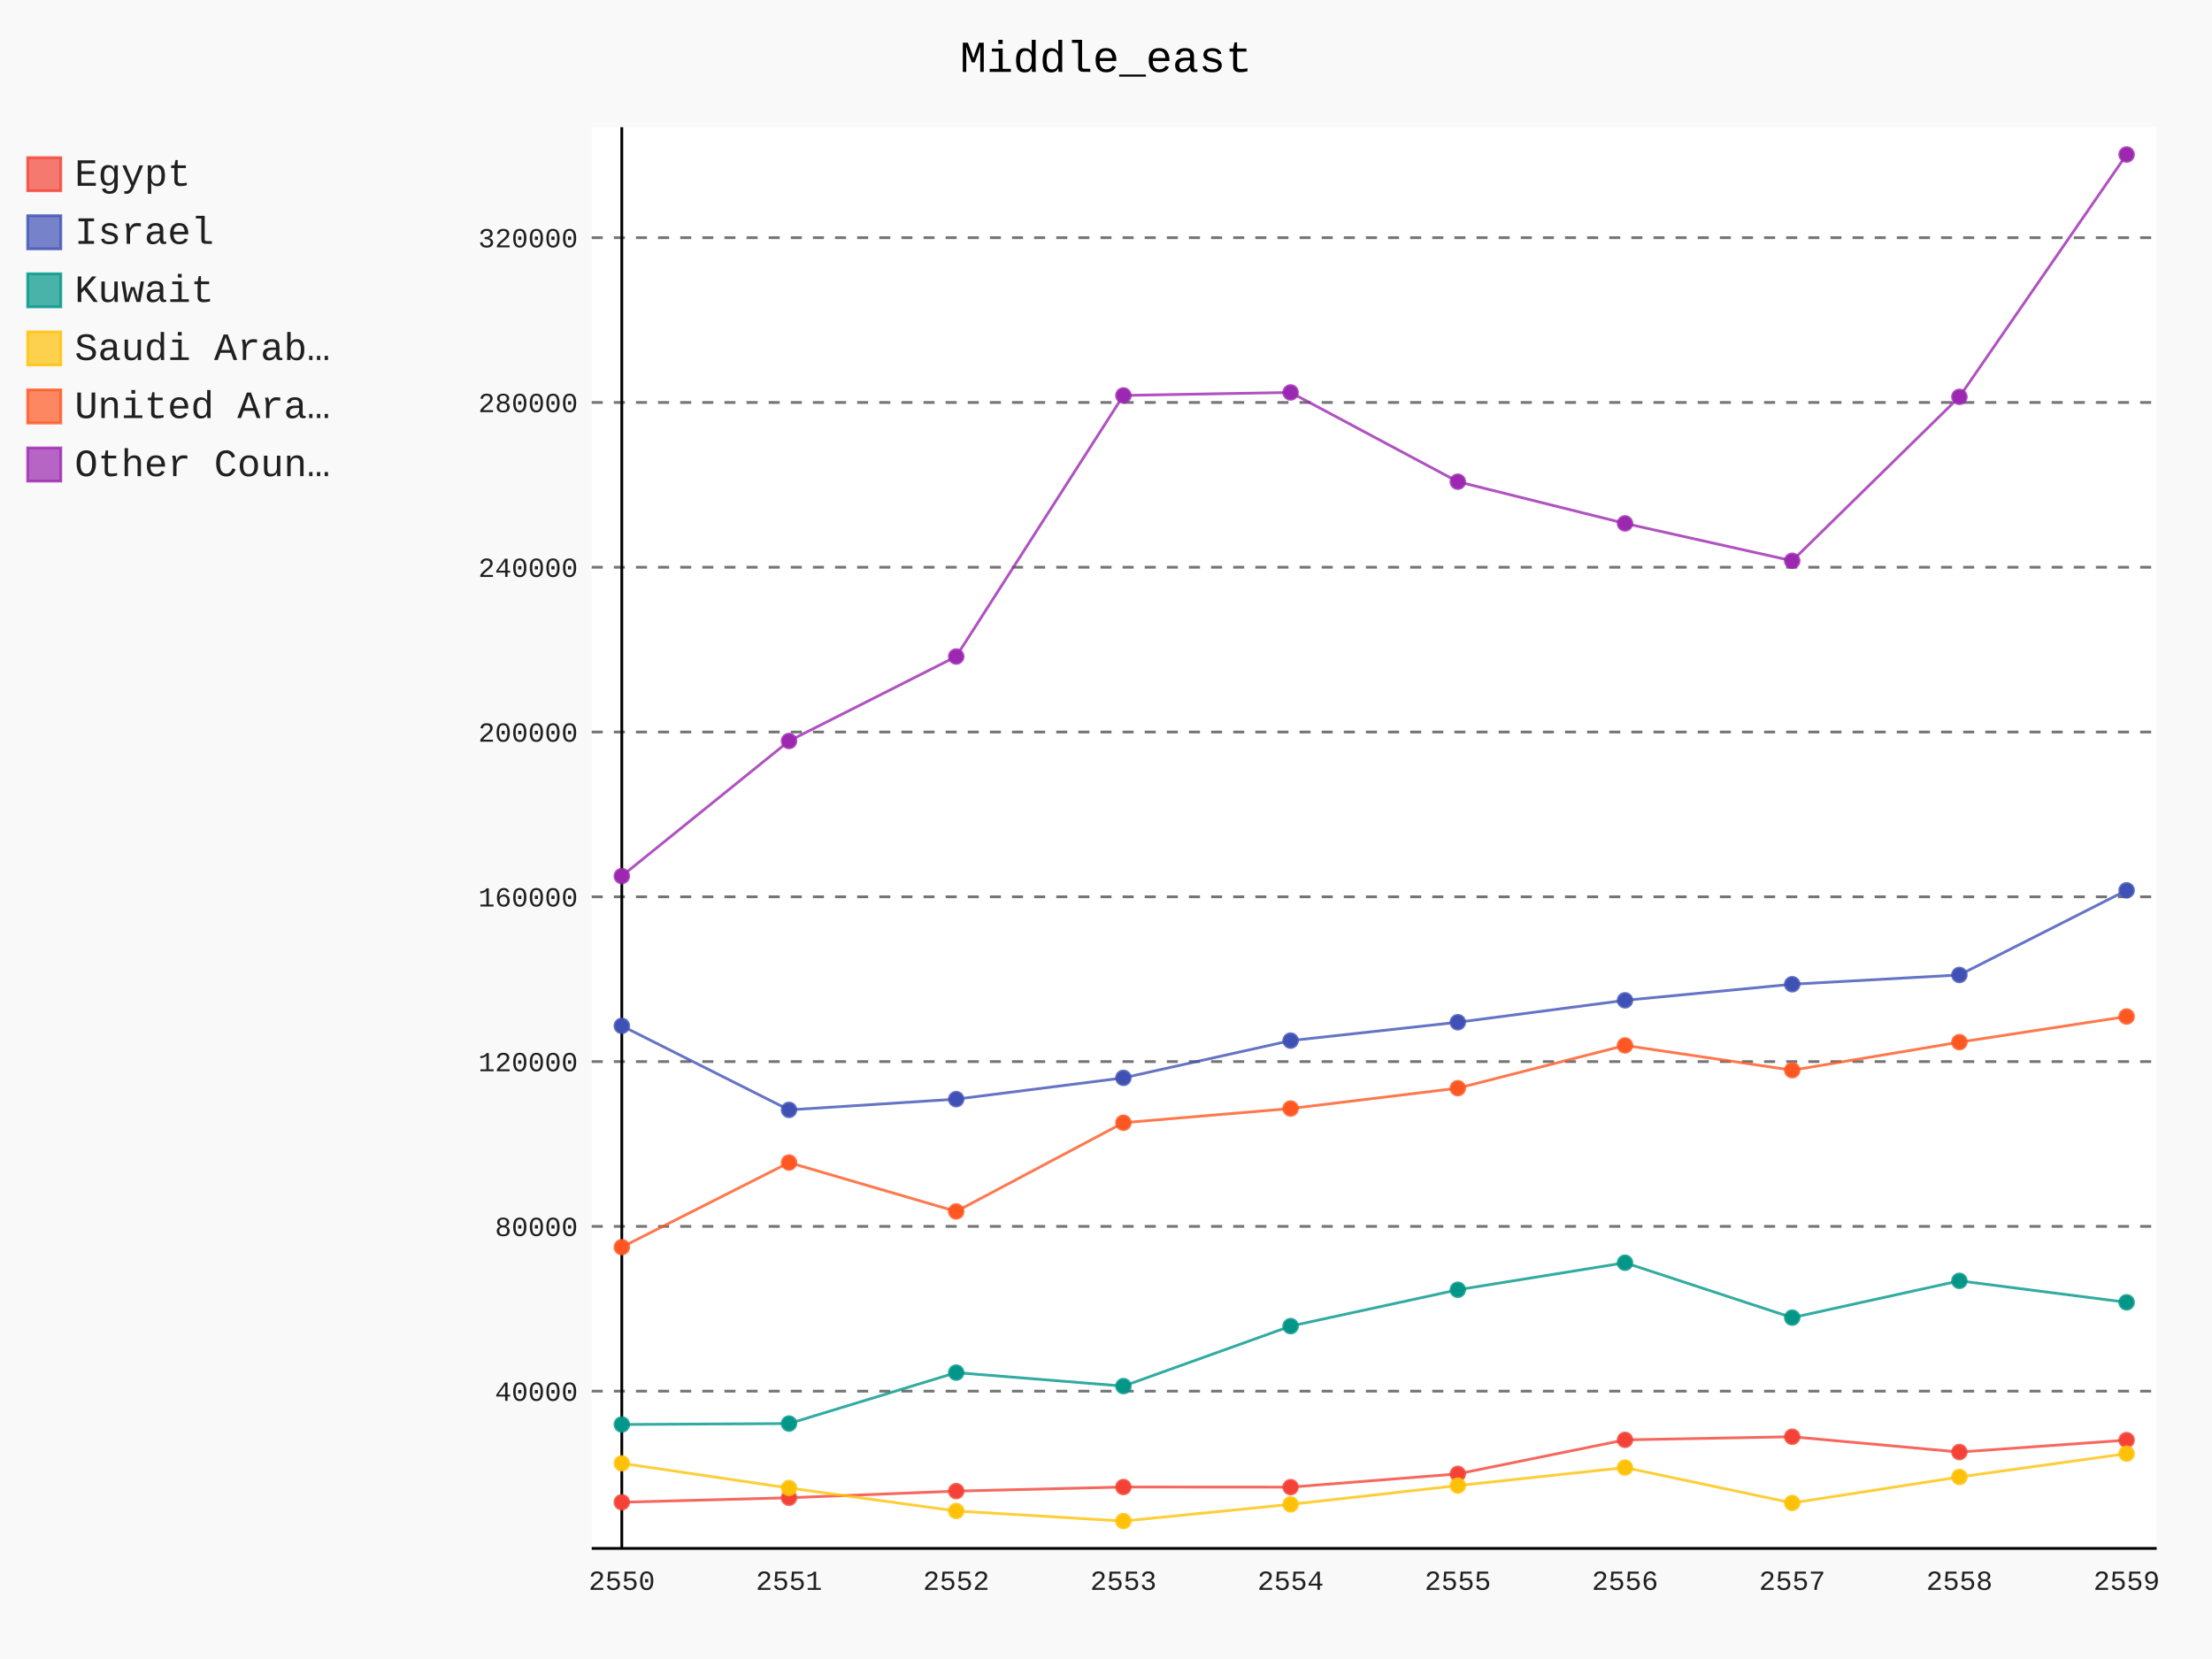
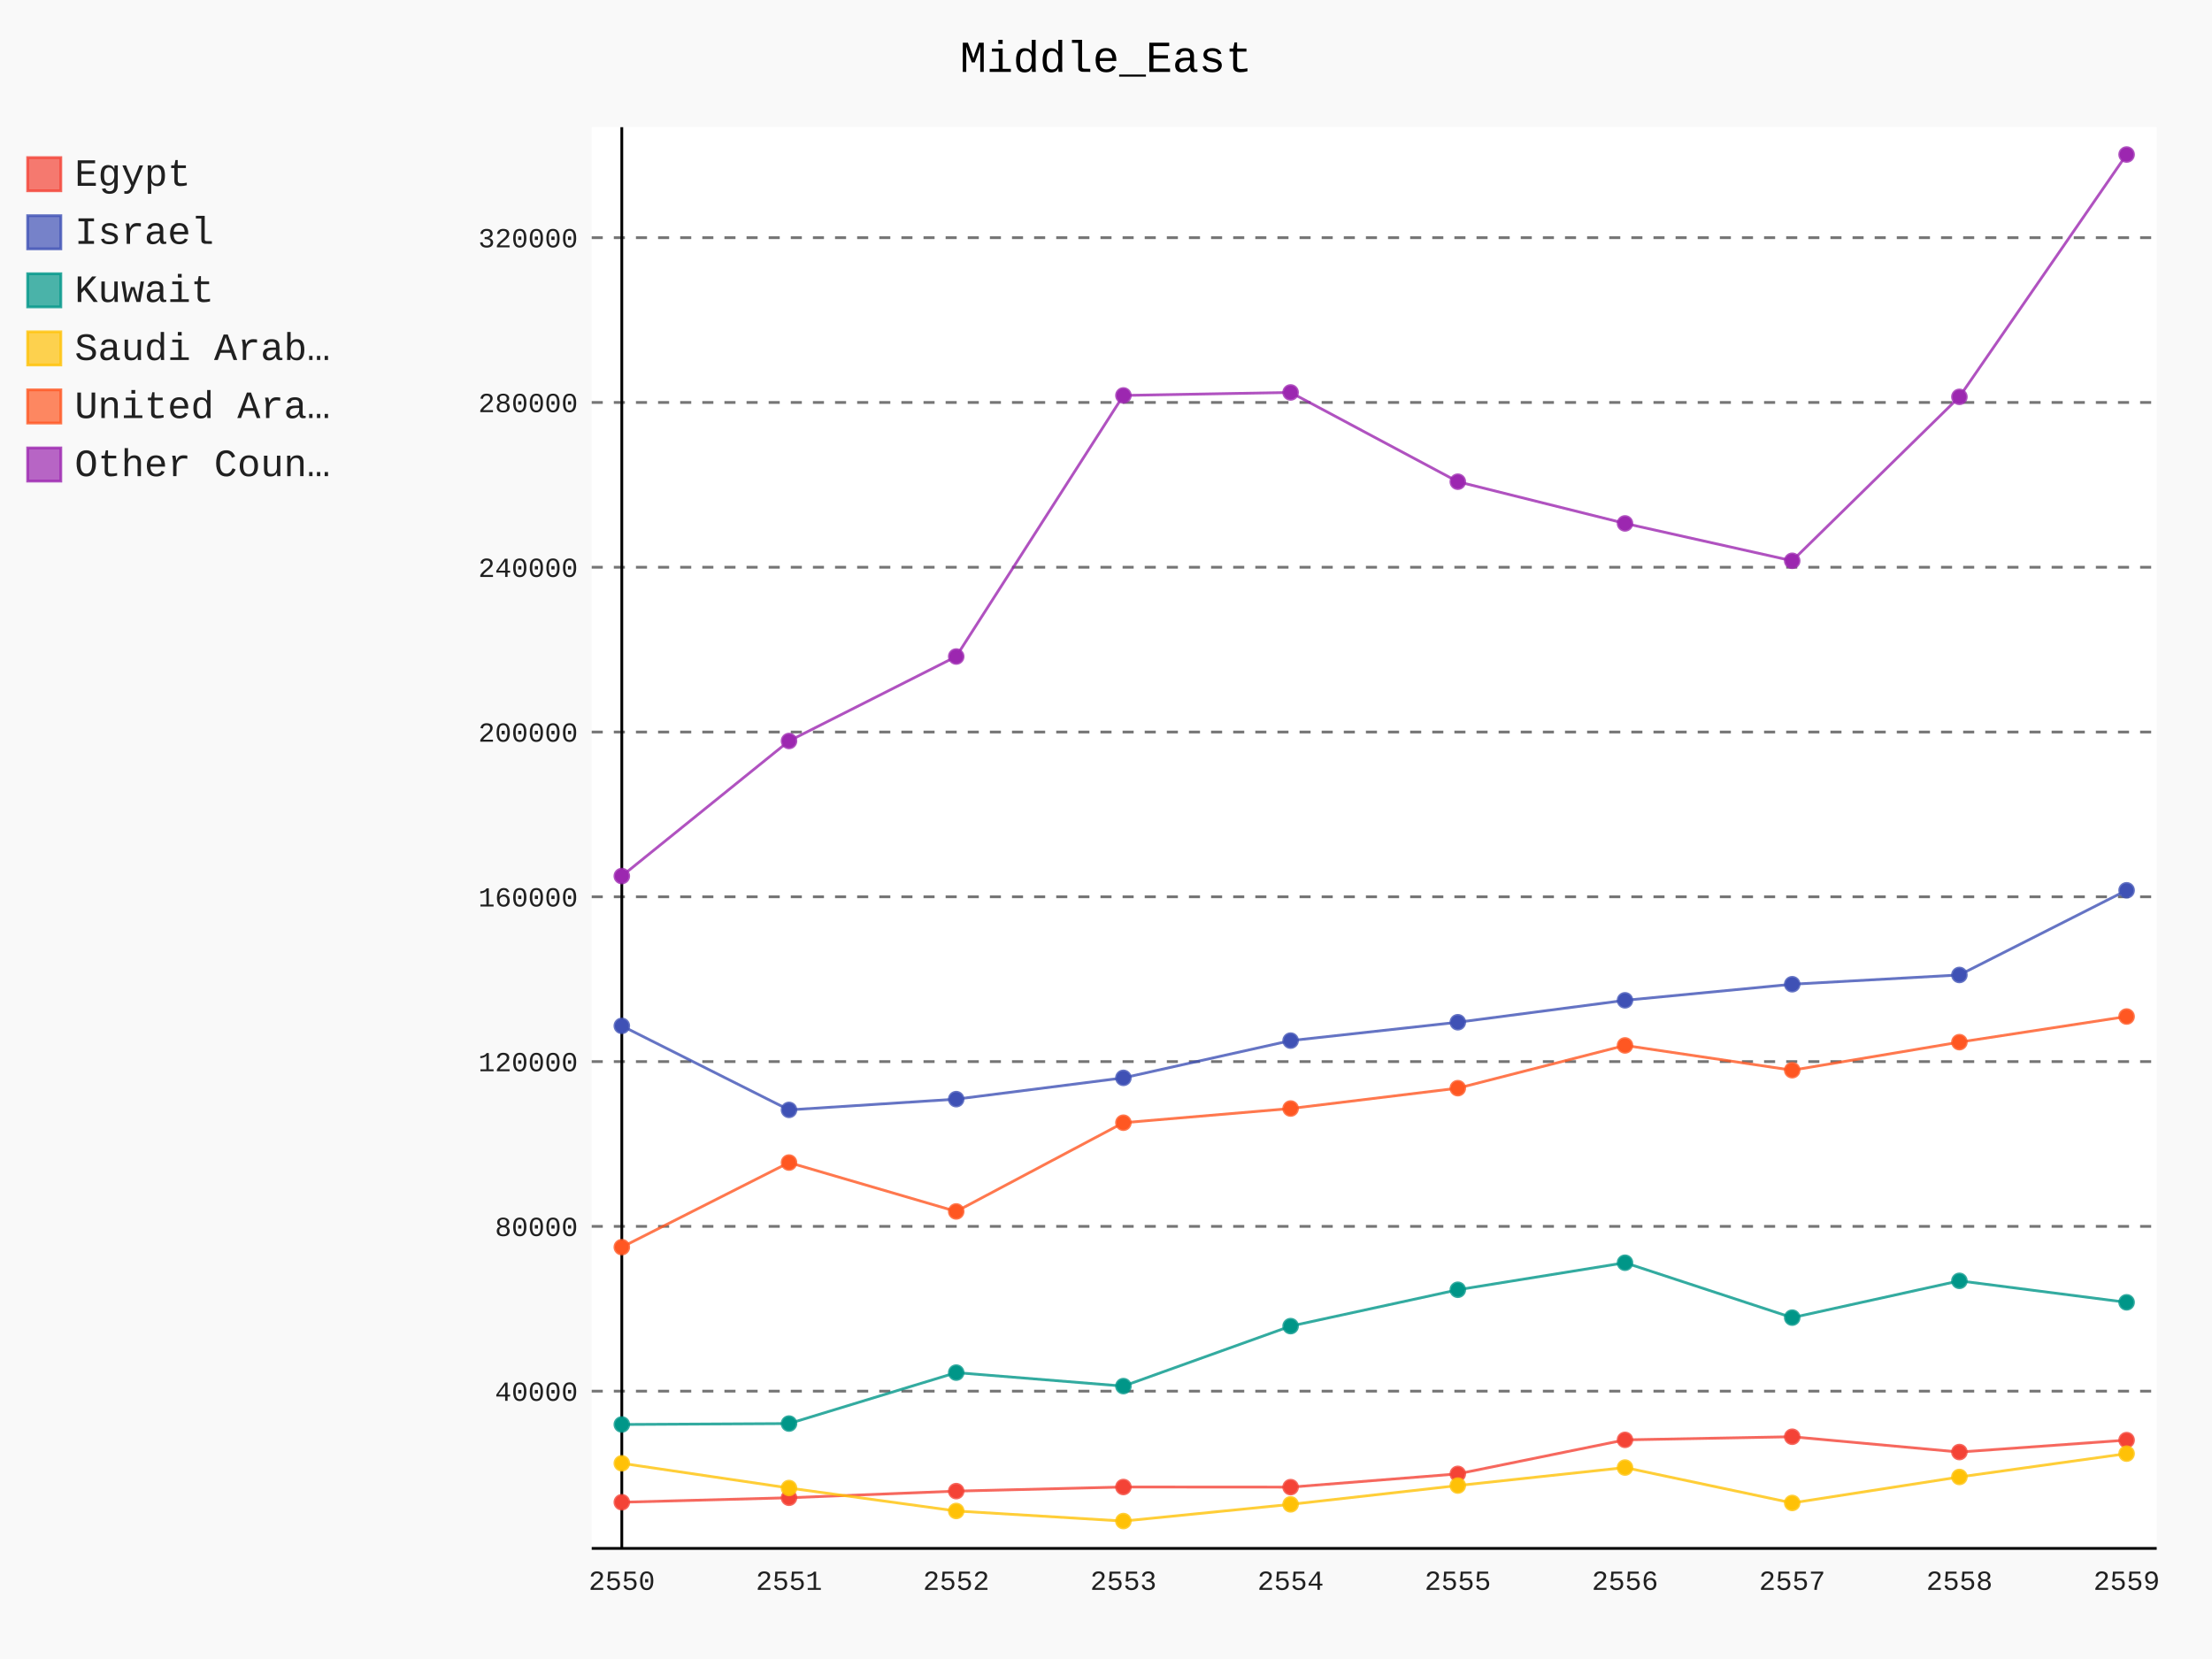
- <svg xmlns="http://www.w3.org/2000/svg" id="chart-ac4851ba-a750-4b7f-bc1d-9742f2ceb1f3" class="pygal-chart" viewBox="0 0 800 600">
+ <svg xmlns="http://www.w3.org/2000/svg" id="chart-195e6d3a-e2ba-4594-811d-594107499c1f" class="pygal-chart" viewBox="0 0 800 600">
  <defs>
-     <style type="text/css">#chart-ac4851ba-a750-4b7f-bc1d-9742f2ceb1f3{-webkit-user-select:none;-webkit-font-smoothing:antialiased;font-family:Consolas,"Liberation Mono",Menlo,Courier,monospace}#chart-ac4851ba-a750-4b7f-bc1d-9742f2ceb1f3 .title{font-family:Consolas,"Liberation Mono",Menlo,Courier,monospace;font-size:16px}#chart-ac4851ba-a750-4b7f-bc1d-9742f2ceb1f3 .legends .legend text{font-family:Consolas,"Liberation Mono",Menlo,Courier,monospace;font-size:14px}#chart-ac4851ba-a750-4b7f-bc1d-9742f2ceb1f3 .axis text{font-family:Consolas,"Liberation Mono",Menlo,Courier,monospace;font-size:10px}#chart-ac4851ba-a750-4b7f-bc1d-9742f2ceb1f3 .axis text.major{font-family:Consolas,"Liberation Mono",Menlo,Courier,monospace;font-size:10px}#chart-ac4851ba-a750-4b7f-bc1d-9742f2ceb1f3 .text-overlay text.value{font-family:Consolas,"Liberation Mono",Menlo,Courier,monospace;font-size:16px}#chart-ac4851ba-a750-4b7f-bc1d-9742f2ceb1f3 .text-overlay text.label{font-family:Consolas,"Liberation Mono",Menlo,Courier,monospace;font-size:10px}#chart-ac4851ba-a750-4b7f-bc1d-9742f2ceb1f3 .tooltip{font-family:Consolas,"Liberation Mono",Menlo,Courier,monospace;font-size:14px}#chart-ac4851ba-a750-4b7f-bc1d-9742f2ceb1f3 text.no_data{font-family:Consolas,"Liberation Mono",Menlo,Courier,monospace;font-size:64px}
- #chart-ac4851ba-a750-4b7f-bc1d-9742f2ceb1f3{background-color:rgba(249,249,249,1)}#chart-ac4851ba-a750-4b7f-bc1d-9742f2ceb1f3 path,#chart-ac4851ba-a750-4b7f-bc1d-9742f2ceb1f3 line,#chart-ac4851ba-a750-4b7f-bc1d-9742f2ceb1f3 rect,#chart-ac4851ba-a750-4b7f-bc1d-9742f2ceb1f3 circle{-webkit-transition:150ms;-moz-transition:150ms;transition:150ms}#chart-ac4851ba-a750-4b7f-bc1d-9742f2ceb1f3 .graph &gt; .background{fill:rgba(249,249,249,1)}#chart-ac4851ba-a750-4b7f-bc1d-9742f2ceb1f3 .plot &gt; .background{fill:rgba(255,255,255,1)}#chart-ac4851ba-a750-4b7f-bc1d-9742f2ceb1f3 .graph{fill:rgba(0,0,0,.87)}#chart-ac4851ba-a750-4b7f-bc1d-9742f2ceb1f3 text.no_data{fill:rgba(0,0,0,1)}#chart-ac4851ba-a750-4b7f-bc1d-9742f2ceb1f3 .title{fill:rgba(0,0,0,1)}#chart-ac4851ba-a750-4b7f-bc1d-9742f2ceb1f3 .legends .legend text{fill:rgba(0,0,0,.87)}#chart-ac4851ba-a750-4b7f-bc1d-9742f2ceb1f3 .legends .legend:hover text{fill:rgba(0,0,0,1)}#chart-ac4851ba-a750-4b7f-bc1d-9742f2ceb1f3 .axis .line{stroke:rgba(0,0,0,1)}#chart-ac4851ba-a750-4b7f-bc1d-9742f2ceb1f3 .axis .guide.line{stroke:rgba(0,0,0,.54)}#chart-ac4851ba-a750-4b7f-bc1d-9742f2ceb1f3 .axis .major.line{stroke:rgba(0,0,0,.87)}#chart-ac4851ba-a750-4b7f-bc1d-9742f2ceb1f3 .axis text.major{fill:rgba(0,0,0,1)}#chart-ac4851ba-a750-4b7f-bc1d-9742f2ceb1f3 .axis.y .guides:hover .guide.line,#chart-ac4851ba-a750-4b7f-bc1d-9742f2ceb1f3 .line-graph .axis.x .guides:hover .guide.line,#chart-ac4851ba-a750-4b7f-bc1d-9742f2ceb1f3 .stackedline-graph .axis.x .guides:hover .guide.line,#chart-ac4851ba-a750-4b7f-bc1d-9742f2ceb1f3 .xy-graph .axis.x .guides:hover .guide.line{stroke:rgba(0,0,0,1)}#chart-ac4851ba-a750-4b7f-bc1d-9742f2ceb1f3 .axis .guides:hover text{fill:rgba(0,0,0,1)}#chart-ac4851ba-a750-4b7f-bc1d-9742f2ceb1f3 .reactive{fill-opacity:.7;stroke-opacity:.8}#chart-ac4851ba-a750-4b7f-bc1d-9742f2ceb1f3 .ci{stroke:rgba(0,0,0,.87)}#chart-ac4851ba-a750-4b7f-bc1d-9742f2ceb1f3 .reactive.active,#chart-ac4851ba-a750-4b7f-bc1d-9742f2ceb1f3 .active .reactive{fill-opacity:.8;stroke-opacity:.9;stroke-width:4}#chart-ac4851ba-a750-4b7f-bc1d-9742f2ceb1f3 .ci .reactive.active{stroke-width:1.5}#chart-ac4851ba-a750-4b7f-bc1d-9742f2ceb1f3 .series text{fill:rgba(0,0,0,1)}#chart-ac4851ba-a750-4b7f-bc1d-9742f2ceb1f3 .tooltip rect{fill:rgba(255,255,255,1);stroke:rgba(0,0,0,1);-webkit-transition:opacity 150ms;-moz-transition:opacity 150ms;transition:opacity 150ms}#chart-ac4851ba-a750-4b7f-bc1d-9742f2ceb1f3 .tooltip .label{fill:rgba(0,0,0,.87)}#chart-ac4851ba-a750-4b7f-bc1d-9742f2ceb1f3 .tooltip .label{fill:rgba(0,0,0,.87)}#chart-ac4851ba-a750-4b7f-bc1d-9742f2ceb1f3 .tooltip .legend{font-size:.8em;fill:rgba(0,0,0,.54)}#chart-ac4851ba-a750-4b7f-bc1d-9742f2ceb1f3 .tooltip .x_label{font-size:.6em;fill:rgba(0,0,0,1)}#chart-ac4851ba-a750-4b7f-bc1d-9742f2ceb1f3 .tooltip .xlink{font-size:.5em;text-decoration:underline}#chart-ac4851ba-a750-4b7f-bc1d-9742f2ceb1f3 .tooltip .value{font-size:1.5em}#chart-ac4851ba-a750-4b7f-bc1d-9742f2ceb1f3 .bound{font-size:.5em}#chart-ac4851ba-a750-4b7f-bc1d-9742f2ceb1f3 .max-value{font-size:.75em;fill:rgba(0,0,0,.54)}#chart-ac4851ba-a750-4b7f-bc1d-9742f2ceb1f3 .map-element{fill:rgba(255,255,255,1);stroke:rgba(0,0,0,.54) !important}#chart-ac4851ba-a750-4b7f-bc1d-9742f2ceb1f3 .map-element .reactive{fill-opacity:inherit;stroke-opacity:inherit}#chart-ac4851ba-a750-4b7f-bc1d-9742f2ceb1f3 .color-0,#chart-ac4851ba-a750-4b7f-bc1d-9742f2ceb1f3 .color-0 a:visited{stroke:#F44336;fill:#F44336}#chart-ac4851ba-a750-4b7f-bc1d-9742f2ceb1f3 .color-1,#chart-ac4851ba-a750-4b7f-bc1d-9742f2ceb1f3 .color-1 a:visited{stroke:#3F51B5;fill:#3F51B5}#chart-ac4851ba-a750-4b7f-bc1d-9742f2ceb1f3 .color-2,#chart-ac4851ba-a750-4b7f-bc1d-9742f2ceb1f3 .color-2 a:visited{stroke:#009688;fill:#009688}#chart-ac4851ba-a750-4b7f-bc1d-9742f2ceb1f3 .color-3,#chart-ac4851ba-a750-4b7f-bc1d-9742f2ceb1f3 .color-3 a:visited{stroke:#FFC107;fill:#FFC107}#chart-ac4851ba-a750-4b7f-bc1d-9742f2ceb1f3 .color-4,#chart-ac4851ba-a750-4b7f-bc1d-9742f2ceb1f3 .color-4 a:visited{stroke:#FF5722;fill:#FF5722}#chart-ac4851ba-a750-4b7f-bc1d-9742f2ceb1f3 .color-5,#chart-ac4851ba-a750-4b7f-bc1d-9742f2ceb1f3 .color-5 a:visited{stroke:#9C27B0;fill:#9C27B0}#chart-ac4851ba-a750-4b7f-bc1d-9742f2ceb1f3 .text-overlay .color-0 text{fill:black}#chart-ac4851ba-a750-4b7f-bc1d-9742f2ceb1f3 .text-overlay .color-1 text{fill:black}#chart-ac4851ba-a750-4b7f-bc1d-9742f2ceb1f3 .text-overlay .color-2 text{fill:black}#chart-ac4851ba-a750-4b7f-bc1d-9742f2ceb1f3 .text-overlay .color-3 text{fill:black}#chart-ac4851ba-a750-4b7f-bc1d-9742f2ceb1f3 .text-overlay .color-4 text{fill:black}#chart-ac4851ba-a750-4b7f-bc1d-9742f2ceb1f3 .text-overlay .color-5 text{fill:black}
- #chart-ac4851ba-a750-4b7f-bc1d-9742f2ceb1f3 text.no_data{text-anchor:middle}#chart-ac4851ba-a750-4b7f-bc1d-9742f2ceb1f3 .guide.line{fill:none}#chart-ac4851ba-a750-4b7f-bc1d-9742f2ceb1f3 .centered{text-anchor:middle}#chart-ac4851ba-a750-4b7f-bc1d-9742f2ceb1f3 .title{text-anchor:middle}#chart-ac4851ba-a750-4b7f-bc1d-9742f2ceb1f3 .legends .legend text{fill-opacity:1}#chart-ac4851ba-a750-4b7f-bc1d-9742f2ceb1f3 .axis.x text{text-anchor:middle}#chart-ac4851ba-a750-4b7f-bc1d-9742f2ceb1f3 .axis.x:not(.web) text[transform]{text-anchor:start}#chart-ac4851ba-a750-4b7f-bc1d-9742f2ceb1f3 .axis.x:not(.web) text[transform].backwards{text-anchor:end}#chart-ac4851ba-a750-4b7f-bc1d-9742f2ceb1f3 .axis.y text{text-anchor:end}#chart-ac4851ba-a750-4b7f-bc1d-9742f2ceb1f3 .axis.y text[transform].backwards{text-anchor:start}#chart-ac4851ba-a750-4b7f-bc1d-9742f2ceb1f3 .axis.y2 text{text-anchor:start}#chart-ac4851ba-a750-4b7f-bc1d-9742f2ceb1f3 .axis.y2 text[transform].backwards{text-anchor:end}#chart-ac4851ba-a750-4b7f-bc1d-9742f2ceb1f3 .axis .guide.line{stroke-dasharray:4,4}#chart-ac4851ba-a750-4b7f-bc1d-9742f2ceb1f3 .axis .major.guide.line{stroke-dasharray:6,6}#chart-ac4851ba-a750-4b7f-bc1d-9742f2ceb1f3 .horizontal .axis.y .guide.line,#chart-ac4851ba-a750-4b7f-bc1d-9742f2ceb1f3 .horizontal .axis.y2 .guide.line,#chart-ac4851ba-a750-4b7f-bc1d-9742f2ceb1f3 .vertical .axis.x .guide.line{opacity:0}#chart-ac4851ba-a750-4b7f-bc1d-9742f2ceb1f3 .horizontal .axis.always_show .guide.line,#chart-ac4851ba-a750-4b7f-bc1d-9742f2ceb1f3 .vertical .axis.always_show .guide.line{opacity:1 !important}#chart-ac4851ba-a750-4b7f-bc1d-9742f2ceb1f3 .axis.y .guides:hover .guide.line,#chart-ac4851ba-a750-4b7f-bc1d-9742f2ceb1f3 .axis.y2 .guides:hover .guide.line,#chart-ac4851ba-a750-4b7f-bc1d-9742f2ceb1f3 .axis.x .guides:hover .guide.line{opacity:1}#chart-ac4851ba-a750-4b7f-bc1d-9742f2ceb1f3 .axis .guides:hover text{opacity:1}#chart-ac4851ba-a750-4b7f-bc1d-9742f2ceb1f3 .nofill{fill:none}#chart-ac4851ba-a750-4b7f-bc1d-9742f2ceb1f3 .subtle-fill{fill-opacity:.2}#chart-ac4851ba-a750-4b7f-bc1d-9742f2ceb1f3 .dot{stroke-width:1px;fill-opacity:1}#chart-ac4851ba-a750-4b7f-bc1d-9742f2ceb1f3 .dot.active{stroke-width:5px}#chart-ac4851ba-a750-4b7f-bc1d-9742f2ceb1f3 .dot.negative{fill:transparent}#chart-ac4851ba-a750-4b7f-bc1d-9742f2ceb1f3 text,#chart-ac4851ba-a750-4b7f-bc1d-9742f2ceb1f3 tspan{stroke:none !important}#chart-ac4851ba-a750-4b7f-bc1d-9742f2ceb1f3 .series text.active{opacity:1}#chart-ac4851ba-a750-4b7f-bc1d-9742f2ceb1f3 .tooltip rect{fill-opacity:.95;stroke-width:.5}#chart-ac4851ba-a750-4b7f-bc1d-9742f2ceb1f3 .tooltip text{fill-opacity:1}#chart-ac4851ba-a750-4b7f-bc1d-9742f2ceb1f3 .showable{visibility:hidden}#chart-ac4851ba-a750-4b7f-bc1d-9742f2ceb1f3 .showable.shown{visibility:visible}#chart-ac4851ba-a750-4b7f-bc1d-9742f2ceb1f3 .gauge-background{fill:rgba(229,229,229,1);stroke:none}#chart-ac4851ba-a750-4b7f-bc1d-9742f2ceb1f3 .bg-lines{stroke:rgba(249,249,249,1);stroke-width:2px}</style>
+     <style type="text/css">#chart-195e6d3a-e2ba-4594-811d-594107499c1f{-webkit-user-select:none;-webkit-font-smoothing:antialiased;font-family:Consolas,"Liberation Mono",Menlo,Courier,monospace}#chart-195e6d3a-e2ba-4594-811d-594107499c1f .title{font-family:Consolas,"Liberation Mono",Menlo,Courier,monospace;font-size:16px}#chart-195e6d3a-e2ba-4594-811d-594107499c1f .legends .legend text{font-family:Consolas,"Liberation Mono",Menlo,Courier,monospace;font-size:14px}#chart-195e6d3a-e2ba-4594-811d-594107499c1f .axis text{font-family:Consolas,"Liberation Mono",Menlo,Courier,monospace;font-size:10px}#chart-195e6d3a-e2ba-4594-811d-594107499c1f .axis text.major{font-family:Consolas,"Liberation Mono",Menlo,Courier,monospace;font-size:10px}#chart-195e6d3a-e2ba-4594-811d-594107499c1f .text-overlay text.value{font-family:Consolas,"Liberation Mono",Menlo,Courier,monospace;font-size:16px}#chart-195e6d3a-e2ba-4594-811d-594107499c1f .text-overlay text.label{font-family:Consolas,"Liberation Mono",Menlo,Courier,monospace;font-size:10px}#chart-195e6d3a-e2ba-4594-811d-594107499c1f .tooltip{font-family:Consolas,"Liberation Mono",Menlo,Courier,monospace;font-size:14px}#chart-195e6d3a-e2ba-4594-811d-594107499c1f text.no_data{font-family:Consolas,"Liberation Mono",Menlo,Courier,monospace;font-size:64px}
+ #chart-195e6d3a-e2ba-4594-811d-594107499c1f{background-color:rgba(249,249,249,1)}#chart-195e6d3a-e2ba-4594-811d-594107499c1f path,#chart-195e6d3a-e2ba-4594-811d-594107499c1f line,#chart-195e6d3a-e2ba-4594-811d-594107499c1f rect,#chart-195e6d3a-e2ba-4594-811d-594107499c1f circle{-webkit-transition:150ms;-moz-transition:150ms;transition:150ms}#chart-195e6d3a-e2ba-4594-811d-594107499c1f .graph &gt; .background{fill:rgba(249,249,249,1)}#chart-195e6d3a-e2ba-4594-811d-594107499c1f .plot &gt; .background{fill:rgba(255,255,255,1)}#chart-195e6d3a-e2ba-4594-811d-594107499c1f .graph{fill:rgba(0,0,0,.87)}#chart-195e6d3a-e2ba-4594-811d-594107499c1f text.no_data{fill:rgba(0,0,0,1)}#chart-195e6d3a-e2ba-4594-811d-594107499c1f .title{fill:rgba(0,0,0,1)}#chart-195e6d3a-e2ba-4594-811d-594107499c1f .legends .legend text{fill:rgba(0,0,0,.87)}#chart-195e6d3a-e2ba-4594-811d-594107499c1f .legends .legend:hover text{fill:rgba(0,0,0,1)}#chart-195e6d3a-e2ba-4594-811d-594107499c1f .axis .line{stroke:rgba(0,0,0,1)}#chart-195e6d3a-e2ba-4594-811d-594107499c1f .axis .guide.line{stroke:rgba(0,0,0,.54)}#chart-195e6d3a-e2ba-4594-811d-594107499c1f .axis .major.line{stroke:rgba(0,0,0,.87)}#chart-195e6d3a-e2ba-4594-811d-594107499c1f .axis text.major{fill:rgba(0,0,0,1)}#chart-195e6d3a-e2ba-4594-811d-594107499c1f .axis.y .guides:hover .guide.line,#chart-195e6d3a-e2ba-4594-811d-594107499c1f .line-graph .axis.x .guides:hover .guide.line,#chart-195e6d3a-e2ba-4594-811d-594107499c1f .stackedline-graph .axis.x .guides:hover .guide.line,#chart-195e6d3a-e2ba-4594-811d-594107499c1f .xy-graph .axis.x .guides:hover .guide.line{stroke:rgba(0,0,0,1)}#chart-195e6d3a-e2ba-4594-811d-594107499c1f .axis .guides:hover text{fill:rgba(0,0,0,1)}#chart-195e6d3a-e2ba-4594-811d-594107499c1f .reactive{fill-opacity:.7;stroke-opacity:.8}#chart-195e6d3a-e2ba-4594-811d-594107499c1f .ci{stroke:rgba(0,0,0,.87)}#chart-195e6d3a-e2ba-4594-811d-594107499c1f .reactive.active,#chart-195e6d3a-e2ba-4594-811d-594107499c1f .active .reactive{fill-opacity:.8;stroke-opacity:.9;stroke-width:4}#chart-195e6d3a-e2ba-4594-811d-594107499c1f .ci .reactive.active{stroke-width:1.5}#chart-195e6d3a-e2ba-4594-811d-594107499c1f .series text{fill:rgba(0,0,0,1)}#chart-195e6d3a-e2ba-4594-811d-594107499c1f .tooltip rect{fill:rgba(255,255,255,1);stroke:rgba(0,0,0,1);-webkit-transition:opacity 150ms;-moz-transition:opacity 150ms;transition:opacity 150ms}#chart-195e6d3a-e2ba-4594-811d-594107499c1f .tooltip .label{fill:rgba(0,0,0,.87)}#chart-195e6d3a-e2ba-4594-811d-594107499c1f .tooltip .label{fill:rgba(0,0,0,.87)}#chart-195e6d3a-e2ba-4594-811d-594107499c1f .tooltip .legend{font-size:.8em;fill:rgba(0,0,0,.54)}#chart-195e6d3a-e2ba-4594-811d-594107499c1f .tooltip .x_label{font-size:.6em;fill:rgba(0,0,0,1)}#chart-195e6d3a-e2ba-4594-811d-594107499c1f .tooltip .xlink{font-size:.5em;text-decoration:underline}#chart-195e6d3a-e2ba-4594-811d-594107499c1f .tooltip .value{font-size:1.5em}#chart-195e6d3a-e2ba-4594-811d-594107499c1f .bound{font-size:.5em}#chart-195e6d3a-e2ba-4594-811d-594107499c1f .max-value{font-size:.75em;fill:rgba(0,0,0,.54)}#chart-195e6d3a-e2ba-4594-811d-594107499c1f .map-element{fill:rgba(255,255,255,1);stroke:rgba(0,0,0,.54) !important}#chart-195e6d3a-e2ba-4594-811d-594107499c1f .map-element .reactive{fill-opacity:inherit;stroke-opacity:inherit}#chart-195e6d3a-e2ba-4594-811d-594107499c1f .color-0,#chart-195e6d3a-e2ba-4594-811d-594107499c1f .color-0 a:visited{stroke:#F44336;fill:#F44336}#chart-195e6d3a-e2ba-4594-811d-594107499c1f .color-1,#chart-195e6d3a-e2ba-4594-811d-594107499c1f .color-1 a:visited{stroke:#3F51B5;fill:#3F51B5}#chart-195e6d3a-e2ba-4594-811d-594107499c1f .color-2,#chart-195e6d3a-e2ba-4594-811d-594107499c1f .color-2 a:visited{stroke:#009688;fill:#009688}#chart-195e6d3a-e2ba-4594-811d-594107499c1f .color-3,#chart-195e6d3a-e2ba-4594-811d-594107499c1f .color-3 a:visited{stroke:#FFC107;fill:#FFC107}#chart-195e6d3a-e2ba-4594-811d-594107499c1f .color-4,#chart-195e6d3a-e2ba-4594-811d-594107499c1f .color-4 a:visited{stroke:#FF5722;fill:#FF5722}#chart-195e6d3a-e2ba-4594-811d-594107499c1f .color-5,#chart-195e6d3a-e2ba-4594-811d-594107499c1f .color-5 a:visited{stroke:#9C27B0;fill:#9C27B0}#chart-195e6d3a-e2ba-4594-811d-594107499c1f .text-overlay .color-0 text{fill:black}#chart-195e6d3a-e2ba-4594-811d-594107499c1f .text-overlay .color-1 text{fill:black}#chart-195e6d3a-e2ba-4594-811d-594107499c1f .text-overlay .color-2 text{fill:black}#chart-195e6d3a-e2ba-4594-811d-594107499c1f .text-overlay .color-3 text{fill:black}#chart-195e6d3a-e2ba-4594-811d-594107499c1f .text-overlay .color-4 text{fill:black}#chart-195e6d3a-e2ba-4594-811d-594107499c1f .text-overlay .color-5 text{fill:black}
+ #chart-195e6d3a-e2ba-4594-811d-594107499c1f text.no_data{text-anchor:middle}#chart-195e6d3a-e2ba-4594-811d-594107499c1f .guide.line{fill:none}#chart-195e6d3a-e2ba-4594-811d-594107499c1f .centered{text-anchor:middle}#chart-195e6d3a-e2ba-4594-811d-594107499c1f .title{text-anchor:middle}#chart-195e6d3a-e2ba-4594-811d-594107499c1f .legends .legend text{fill-opacity:1}#chart-195e6d3a-e2ba-4594-811d-594107499c1f .axis.x text{text-anchor:middle}#chart-195e6d3a-e2ba-4594-811d-594107499c1f .axis.x:not(.web) text[transform]{text-anchor:start}#chart-195e6d3a-e2ba-4594-811d-594107499c1f .axis.x:not(.web) text[transform].backwards{text-anchor:end}#chart-195e6d3a-e2ba-4594-811d-594107499c1f .axis.y text{text-anchor:end}#chart-195e6d3a-e2ba-4594-811d-594107499c1f .axis.y text[transform].backwards{text-anchor:start}#chart-195e6d3a-e2ba-4594-811d-594107499c1f .axis.y2 text{text-anchor:start}#chart-195e6d3a-e2ba-4594-811d-594107499c1f .axis.y2 text[transform].backwards{text-anchor:end}#chart-195e6d3a-e2ba-4594-811d-594107499c1f .axis .guide.line{stroke-dasharray:4,4}#chart-195e6d3a-e2ba-4594-811d-594107499c1f .axis .major.guide.line{stroke-dasharray:6,6}#chart-195e6d3a-e2ba-4594-811d-594107499c1f .horizontal .axis.y .guide.line,#chart-195e6d3a-e2ba-4594-811d-594107499c1f .horizontal .axis.y2 .guide.line,#chart-195e6d3a-e2ba-4594-811d-594107499c1f .vertical .axis.x .guide.line{opacity:0}#chart-195e6d3a-e2ba-4594-811d-594107499c1f .horizontal .axis.always_show .guide.line,#chart-195e6d3a-e2ba-4594-811d-594107499c1f .vertical .axis.always_show .guide.line{opacity:1 !important}#chart-195e6d3a-e2ba-4594-811d-594107499c1f .axis.y .guides:hover .guide.line,#chart-195e6d3a-e2ba-4594-811d-594107499c1f .axis.y2 .guides:hover .guide.line,#chart-195e6d3a-e2ba-4594-811d-594107499c1f .axis.x .guides:hover .guide.line{opacity:1}#chart-195e6d3a-e2ba-4594-811d-594107499c1f .axis .guides:hover text{opacity:1}#chart-195e6d3a-e2ba-4594-811d-594107499c1f .nofill{fill:none}#chart-195e6d3a-e2ba-4594-811d-594107499c1f .subtle-fill{fill-opacity:.2}#chart-195e6d3a-e2ba-4594-811d-594107499c1f .dot{stroke-width:1px;fill-opacity:1}#chart-195e6d3a-e2ba-4594-811d-594107499c1f .dot.active{stroke-width:5px}#chart-195e6d3a-e2ba-4594-811d-594107499c1f .dot.negative{fill:transparent}#chart-195e6d3a-e2ba-4594-811d-594107499c1f text,#chart-195e6d3a-e2ba-4594-811d-594107499c1f tspan{stroke:none !important}#chart-195e6d3a-e2ba-4594-811d-594107499c1f .series text.active{opacity:1}#chart-195e6d3a-e2ba-4594-811d-594107499c1f .tooltip rect{fill-opacity:.95;stroke-width:.5}#chart-195e6d3a-e2ba-4594-811d-594107499c1f .tooltip text{fill-opacity:1}#chart-195e6d3a-e2ba-4594-811d-594107499c1f .showable{visibility:hidden}#chart-195e6d3a-e2ba-4594-811d-594107499c1f .showable.shown{visibility:visible}#chart-195e6d3a-e2ba-4594-811d-594107499c1f .gauge-background{fill:rgba(229,229,229,1);stroke:none}#chart-195e6d3a-e2ba-4594-811d-594107499c1f .bg-lines{stroke:rgba(249,249,249,1);stroke-width:2px}</style>
  </defs>
  <g class="graph line-graph vertical">
    <rect class="background" height="600" width="800" x="0" y="0" />
    <g class="plot" transform="translate(214, 46)">
      <rect class="background" height="514" width="566.0" x="0" y="0" />
      <g class="axis y always_show">
        <path class="line" d="M0 514 h566" />
        <g class="guides">
          <path class="guide line" d="M0 457.129 h566" />
          <text class="" x="-5" y="460.629">40000</text>
        </g>
        <g class="guides">
          <path class="guide line" d="M0 397.534 h566" />
          <text class="" x="-5" y="401.034">80000</text>
        </g>
        <g class="guides">
          <path class="guide line" d="M0 337.939 h566" />
          <text class="" x="-5" y="341.439">120000</text>
        </g>
        <g class="guides">
          <path class="guide line" d="M0 278.343 h566" />
          <text class="" x="-5" y="281.843">160000</text>
        </g>
        <g class="guides">
          <path class="guide line" d="M0 218.748 h566" />
          <text class="" x="-5" y="222.248">200000</text>
        </g>
        <g class="guides">
          <path class="guide line" d="M0 159.153 h566" />
          <text class="" x="-5" y="162.653">240000</text>
        </g>
        <g class="guides">
          <path class="guide line" d="M0 99.558 h566" />
          <text class="" x="-5" y="103.058">280000</text>
        </g>
        <g class="guides">
          <path class="guide line" d="M0 39.962 h566" />
          <text class="" x="-5" y="43.462">320000</text>
        </g>
      </g>
      <g class="axis x">
        <g class="guides">
          <path class="line" d="M10.885 0 v514" />
          <text class="" x="10.885" y="529.0">2550</text>
        </g>
        <g class="guides">
          <path class="guide line" d="M71.355 0 v514" />
          <text class="" x="71.355" y="529.0">2551</text>
        </g>
        <g class="guides">
          <path class="guide line" d="M131.825 0 v514" />
          <text class="" x="131.825" y="529.0">2552</text>
        </g>
        <g class="guides">
          <path class="guide line" d="M192.295 0 v514" />
          <text class="" x="192.295" y="529.0">2553</text>
        </g>
        <g class="guides">
          <path class="guide line" d="M252.765 0 v514" />
          <text class="" x="252.765" y="529.0">2554</text>
        </g>
        <g class="guides">
          <path class="guide line" d="M313.235 0 v514" />
          <text class="" x="313.235" y="529.0">2555</text>
        </g>
        <g class="guides">
          <path class="guide line" d="M373.705 0 v514" />
          <text class="" x="373.705" y="529.0">2556</text>
        </g>
        <g class="guides">
          <path class="guide line" d="M434.175 0 v514" />
          <text class="" x="434.175" y="529.0">2557</text>
        </g>
        <g class="guides">
          <path class="guide line" d="M494.645 0 v514" />
          <text class="" x="494.645" y="529.0">2558</text>
        </g>
        <g class="guides">
          <path class="guide line" d="M555.115 0 v514" />
          <text class="" x="555.115" y="529.0">2559</text>
        </g>
      </g>
      <g class="series serie-0 color-0">
        <path class="line reactive nofill" d="M10.885 497.301 L71.355 495.684 131.825 493.284 192.295 491.8 252.765 491.839 313.235 487.049 373.705 474.747 434.175 473.616 494.645 479.155 555.115 474.838" />
      </g>
      <g class="series serie-1 color-1">
        <path class="line reactive nofill" d="M10.885 325.015 L71.355 355.407 131.825 351.52 192.295 343.824 252.765 330.351 313.235 323.709 373.705 315.778 434.175 309.962 494.645 306.605 555.115 275.991" />
      </g>
      <g class="series serie-2 color-2">
        <path class="line reactive nofill" d="M10.885 469.182 L71.355 468.854 131.825 450.425 192.295 455.305 252.765 433.607 313.235 420.462 373.705 410.685 434.175 430.542 494.645 417.231 555.115 425.003" />
      </g>
      <g class="series serie-3 color-3">
        <path class="line reactive nofill" d="M10.885 483.227 L71.355 492.158 131.825 500.468 192.295 504.115 252.765 498.069 313.235 491.271 373.705 484.763 434.175 497.564 494.645 488.166 555.115 479.725" />
      </g>
      <g class="series serie-4 color-4">
        <path class="line reactive nofill" d="M10.885 405.047 L71.355 374.456 131.825 392.133 192.295 360.045 252.765 354.911 313.235 347.553 373.705 332.089 434.175 341.057 494.645 330.908 555.115 321.638" />
      </g>
      <g class="series serie-5 color-5">
        <path class="line reactive nofill" d="M10.885 270.836 L71.355 221.99 131.825 191.439 192.295 97.016 252.765 95.933 313.235 128.214 373.705 143.296 434.175 156.817 494.645 97.524 555.115 9.885" />
      </g>
    </g>
    <g class="titles">
-       <text class="title plot_title" x="400.0" y="26">Middle_east</text>
+       <text class="title plot_title" x="400.0" y="26">Middle_East</text>
    </g>
    <g class="plot overlay" transform="translate(214, 46)">
      <g class="series serie-0 color-0">
        <g class="dots">
          <circle class="dot reactive tooltip-trigger" cx="10.885" cy="497.301" r="2.5" />
        </g>
        <g class="dots">
          <circle class="dot reactive tooltip-trigger" cx="71.355" cy="495.684" r="2.5" />
        </g>
        <g class="dots">
          <circle class="dot reactive tooltip-trigger" cx="131.825" cy="493.284" r="2.5" />
        </g>
        <g class="dots">
          <circle class="dot reactive tooltip-trigger" cx="192.295" cy="491.8" r="2.5" />
        </g>
        <g class="dots">
          <circle class="dot reactive tooltip-trigger" cx="252.765" cy="491.839" r="2.5" />
        </g>
        <g class="dots">
          <circle class="dot reactive tooltip-trigger" cx="313.235" cy="487.049" r="2.5" />
        </g>
        <g class="dots">
          <circle class="dot reactive tooltip-trigger" cx="373.705" cy="474.747" r="2.5" />
        </g>
        <g class="dots">
          <circle class="dot reactive tooltip-trigger" cx="434.175" cy="473.616" r="2.5" />
        </g>
        <g class="dots">
          <circle class="dot reactive tooltip-trigger" cx="494.645" cy="479.155" r="2.5" />
        </g>
        <g class="dots">
          <circle class="dot reactive tooltip-trigger" cx="555.115" cy="474.838" r="2.5" />
        </g>
      </g>
      <g class="series serie-1 color-1">
        <g class="dots">
          <circle class="dot reactive tooltip-trigger" cx="10.885" cy="325.015" r="2.5" />
        </g>
        <g class="dots">
          <circle class="dot reactive tooltip-trigger" cx="71.355" cy="355.407" r="2.5" />
        </g>
        <g class="dots">
          <circle class="dot reactive tooltip-trigger" cx="131.825" cy="351.52" r="2.5" />
        </g>
        <g class="dots">
          <circle class="dot reactive tooltip-trigger" cx="192.295" cy="343.824" r="2.5" />
        </g>
        <g class="dots">
          <circle class="dot reactive tooltip-trigger" cx="252.765" cy="330.351" r="2.5" />
        </g>
        <g class="dots">
          <circle class="dot reactive tooltip-trigger" cx="313.235" cy="323.709" r="2.5" />
        </g>
        <g class="dots">
          <circle class="dot reactive tooltip-trigger" cx="373.705" cy="315.778" r="2.5" />
        </g>
        <g class="dots">
          <circle class="dot reactive tooltip-trigger" cx="434.175" cy="309.962" r="2.5" />
        </g>
        <g class="dots">
          <circle class="dot reactive tooltip-trigger" cx="494.645" cy="306.605" r="2.5" />
        </g>
        <g class="dots">
          <circle class="dot reactive tooltip-trigger" cx="555.115" cy="275.991" r="2.5" />
        </g>
      </g>
      <g class="series serie-2 color-2">
        <g class="dots">
          <circle class="dot reactive tooltip-trigger" cx="10.885" cy="469.182" r="2.5" />
        </g>
        <g class="dots">
          <circle class="dot reactive tooltip-trigger" cx="71.355" cy="468.854" r="2.5" />
        </g>
        <g class="dots">
          <circle class="dot reactive tooltip-trigger" cx="131.825" cy="450.425" r="2.5" />
        </g>
        <g class="dots">
          <circle class="dot reactive tooltip-trigger" cx="192.295" cy="455.305" r="2.5" />
        </g>
        <g class="dots">
          <circle class="dot reactive tooltip-trigger" cx="252.765" cy="433.607" r="2.5" />
        </g>
        <g class="dots">
          <circle class="dot reactive tooltip-trigger" cx="313.235" cy="420.462" r="2.5" />
        </g>
        <g class="dots">
          <circle class="dot reactive tooltip-trigger" cx="373.705" cy="410.685" r="2.5" />
        </g>
        <g class="dots">
          <circle class="dot reactive tooltip-trigger" cx="434.175" cy="430.542" r="2.5" />
        </g>
        <g class="dots">
          <circle class="dot reactive tooltip-trigger" cx="494.645" cy="417.231" r="2.5" />
        </g>
        <g class="dots">
          <circle class="dot reactive tooltip-trigger" cx="555.115" cy="425.003" r="2.5" />
        </g>
      </g>
      <g class="series serie-3 color-3">
        <g class="dots">
          <circle class="dot reactive tooltip-trigger" cx="10.885" cy="483.227" r="2.5" />
        </g>
        <g class="dots">
          <circle class="dot reactive tooltip-trigger" cx="71.355" cy="492.158" r="2.5" />
        </g>
        <g class="dots">
          <circle class="dot reactive tooltip-trigger" cx="131.825" cy="500.468" r="2.5" />
        </g>
        <g class="dots">
          <circle class="dot reactive tooltip-trigger" cx="192.295" cy="504.115" r="2.5" />
        </g>
        <g class="dots">
          <circle class="dot reactive tooltip-trigger" cx="252.765" cy="498.069" r="2.5" />
        </g>
        <g class="dots">
          <circle class="dot reactive tooltip-trigger" cx="313.235" cy="491.271" r="2.5" />
        </g>
        <g class="dots">
          <circle class="dot reactive tooltip-trigger" cx="373.705" cy="484.763" r="2.5" />
        </g>
        <g class="dots">
          <circle class="dot reactive tooltip-trigger" cx="434.175" cy="497.564" r="2.5" />
        </g>
        <g class="dots">
          <circle class="dot reactive tooltip-trigger" cx="494.645" cy="488.166" r="2.5" />
        </g>
        <g class="dots">
          <circle class="dot reactive tooltip-trigger" cx="555.115" cy="479.725" r="2.5" />
        </g>
      </g>
      <g class="series serie-4 color-4">
        <g class="dots">
          <circle class="dot reactive tooltip-trigger" cx="10.885" cy="405.047" r="2.5" />
        </g>
        <g class="dots">
          <circle class="dot reactive tooltip-trigger" cx="71.355" cy="374.456" r="2.5" />
        </g>
        <g class="dots">
          <circle class="dot reactive tooltip-trigger" cx="131.825" cy="392.133" r="2.5" />
        </g>
        <g class="dots">
          <circle class="dot reactive tooltip-trigger" cx="192.295" cy="360.045" r="2.5" />
        </g>
        <g class="dots">
          <circle class="dot reactive tooltip-trigger" cx="252.765" cy="354.911" r="2.5" />
        </g>
        <g class="dots">
          <circle class="dot reactive tooltip-trigger" cx="313.235" cy="347.553" r="2.5" />
        </g>
        <g class="dots">
          <circle class="dot reactive tooltip-trigger" cx="373.705" cy="332.089" r="2.5" />
        </g>
        <g class="dots">
          <circle class="dot reactive tooltip-trigger" cx="434.175" cy="341.057" r="2.5" />
        </g>
        <g class="dots">
          <circle class="dot reactive tooltip-trigger" cx="494.645" cy="330.908" r="2.5" />
        </g>
        <g class="dots">
          <circle class="dot reactive tooltip-trigger" cx="555.115" cy="321.638" r="2.5" />
        </g>
      </g>
      <g class="series serie-5 color-5">
        <g class="dots">
          <circle class="dot reactive tooltip-trigger" cx="10.885" cy="270.836" r="2.5" />
        </g>
        <g class="dots">
          <circle class="dot reactive tooltip-trigger" cx="71.355" cy="221.99" r="2.5" />
        </g>
        <g class="dots">
          <circle class="dot reactive tooltip-trigger" cx="131.825" cy="191.439" r="2.5" />
        </g>
        <g class="dots">
          <circle class="dot reactive tooltip-trigger" cx="192.295" cy="97.016" r="2.5" />
        </g>
        <g class="dots">
          <circle class="dot reactive tooltip-trigger" cx="252.765" cy="95.933" r="2.5" />
        </g>
        <g class="dots">
          <circle class="dot reactive tooltip-trigger" cx="313.235" cy="128.214" r="2.5" />
        </g>
        <g class="dots">
          <circle class="dot reactive tooltip-trigger" cx="373.705" cy="143.296" r="2.5" />
        </g>
        <g class="dots">
          <circle class="dot reactive tooltip-trigger" cx="434.175" cy="156.817" r="2.5" />
        </g>
        <g class="dots">
          <circle class="dot reactive tooltip-trigger" cx="494.645" cy="97.524" r="2.5" />
        </g>
        <g class="dots">
          <circle class="dot reactive tooltip-trigger" cx="555.115" cy="9.885" r="2.5" />
        </g>
      </g>
    </g>
    <g class="plot text-overlay" transform="translate(214, 46)">
      <g class="series serie-0 color-0" />
      <g class="series serie-1 color-1" />
      <g class="series serie-2 color-2" />
      <g class="series serie-3 color-3" />
      <g class="series serie-4 color-4" />
      <g class="series serie-5 color-5" />
    </g>
    <g class="plot tooltip-overlay" transform="translate(214, 46)">
      <g class="tooltip" style="opacity: 0" transform="translate(0 0)">
        <rect class="tooltip-box" height="0" rx="0" ry="0" width="0" />
        <g class="text" />
      </g>
    </g>
    <g class="legends" transform="translate(10, 56)">
      <g class="legend reactive activate-serie" id="activate-serie-0">
        <rect class="color-0 reactive" height="12" width="12" x="0.0" y="1.0" />
        <text x="17.0" y="11.2">    Egypt</text>
      </g>
      <g class="legend reactive activate-serie" id="activate-serie-1">
        <rect class="color-1 reactive" height="12" width="12" x="0.0" y="22.0" />
        <text x="17.0" y="32.2">    Israel</text>
      </g>
      <g class="legend reactive activate-serie" id="activate-serie-2">
        <rect class="color-2 reactive" height="12" width="12" x="0.0" y="43.0" />
        <text x="17.0" y="53.2">    Kuwait</text>
      </g>
      <g class="legend reactive activate-serie" id="activate-serie-3">
        <rect class="color-3 reactive" height="12" width="12" x="0.0" y="64.0" />
        <text x="17.0" y="74.2">    Saudi Arab…</text>
      </g>
      <g class="legend reactive activate-serie" id="activate-serie-4">
        <rect class="color-4 reactive" height="12" width="12" x="0.0" y="85.0" />
        <text x="17.0" y="95.2">    United Ara…</text>
      </g>
      <g class="legend reactive activate-serie" id="activate-serie-5">
        <rect class="color-5 reactive" height="12" width="12" x="0.0" y="106.0" />
        <text x="17.0" y="116.2">    Other Coun…</text>
      </g>
    </g>
    <g class="legends" transform="translate(790, 56)" />
  </g>
</svg>
